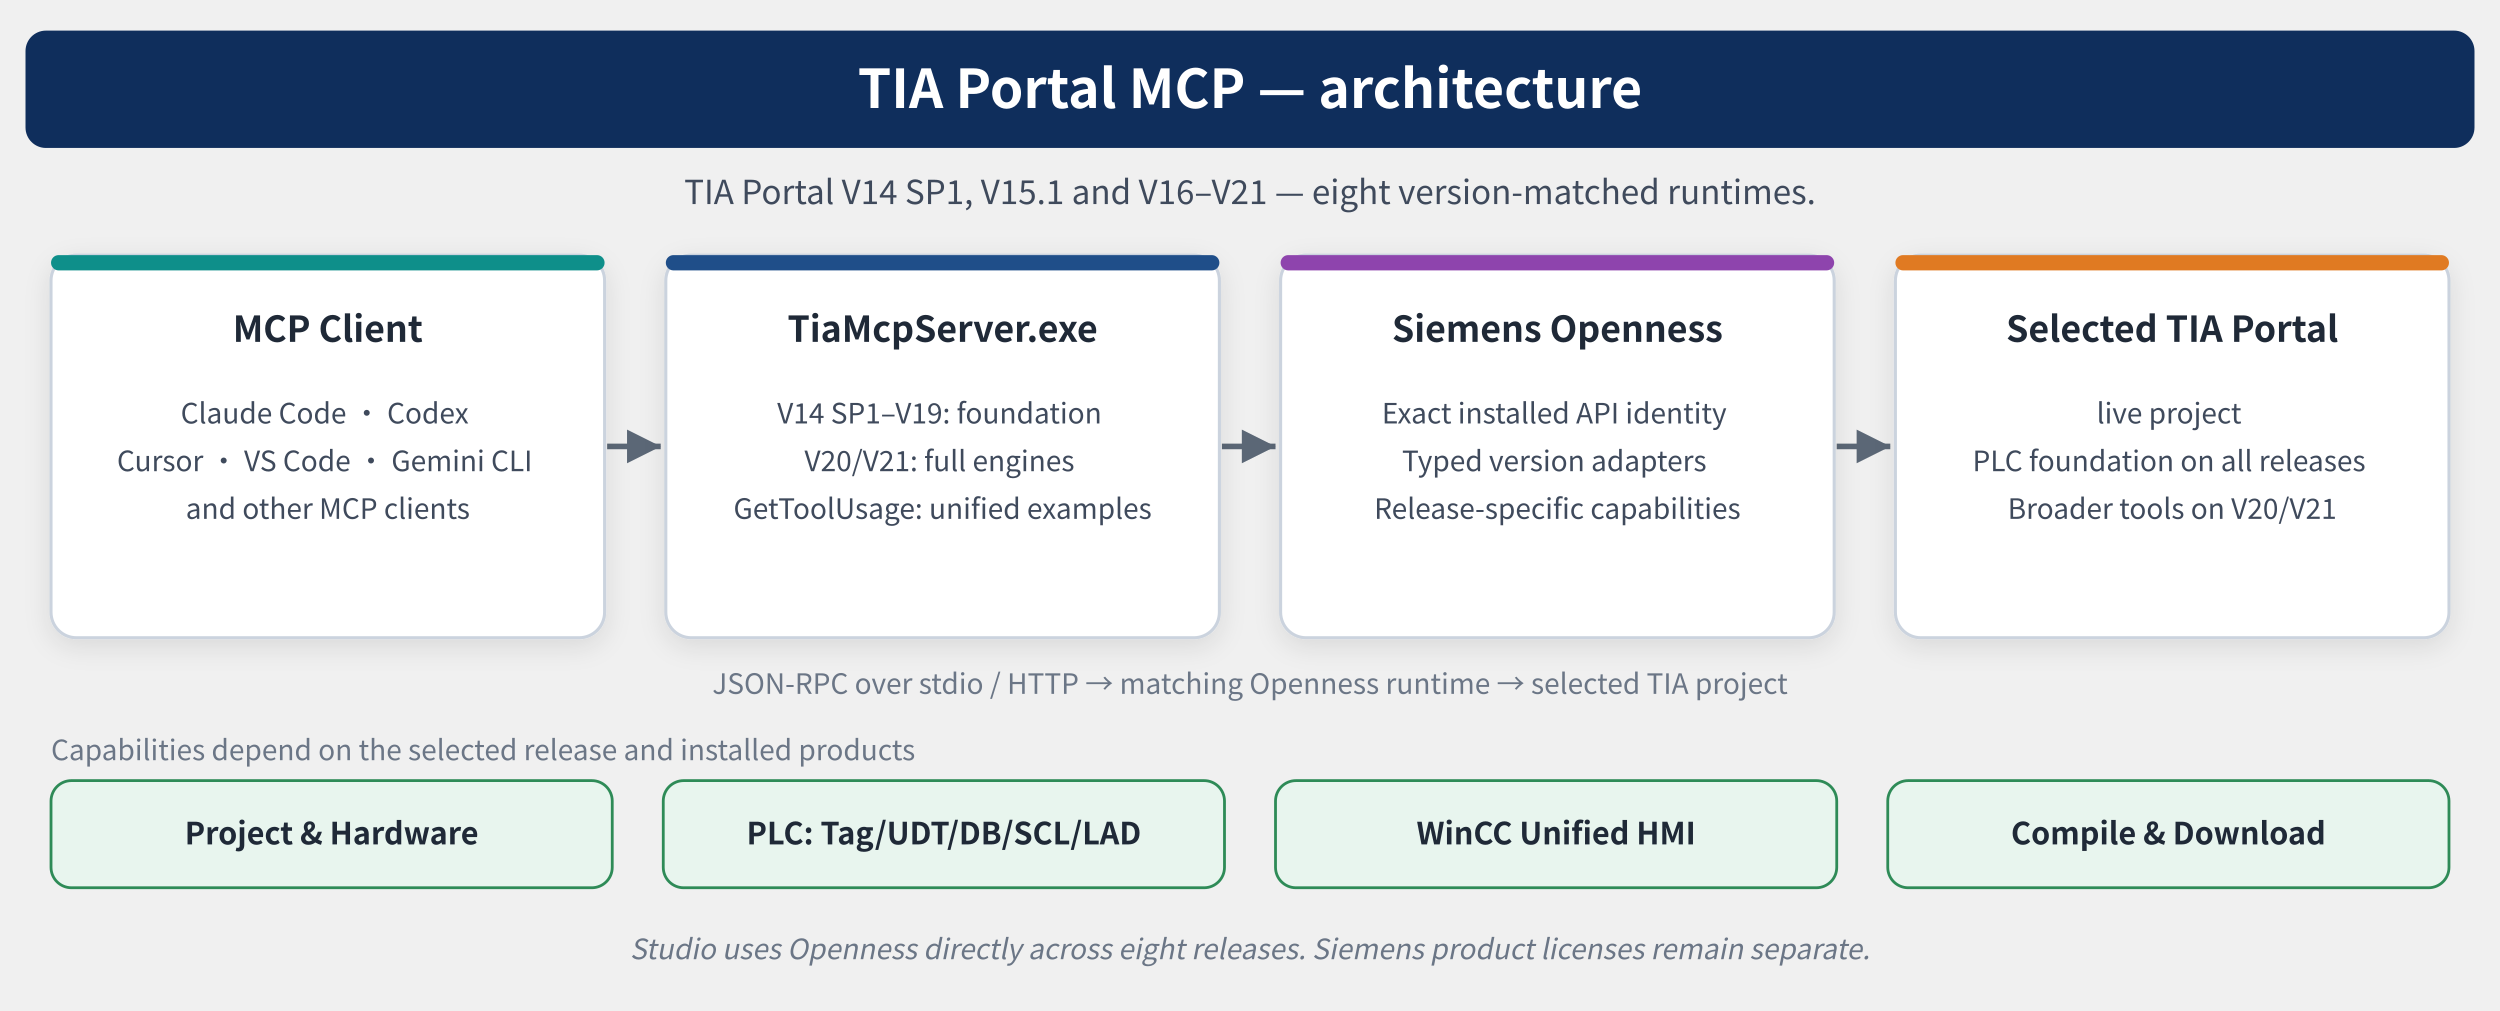
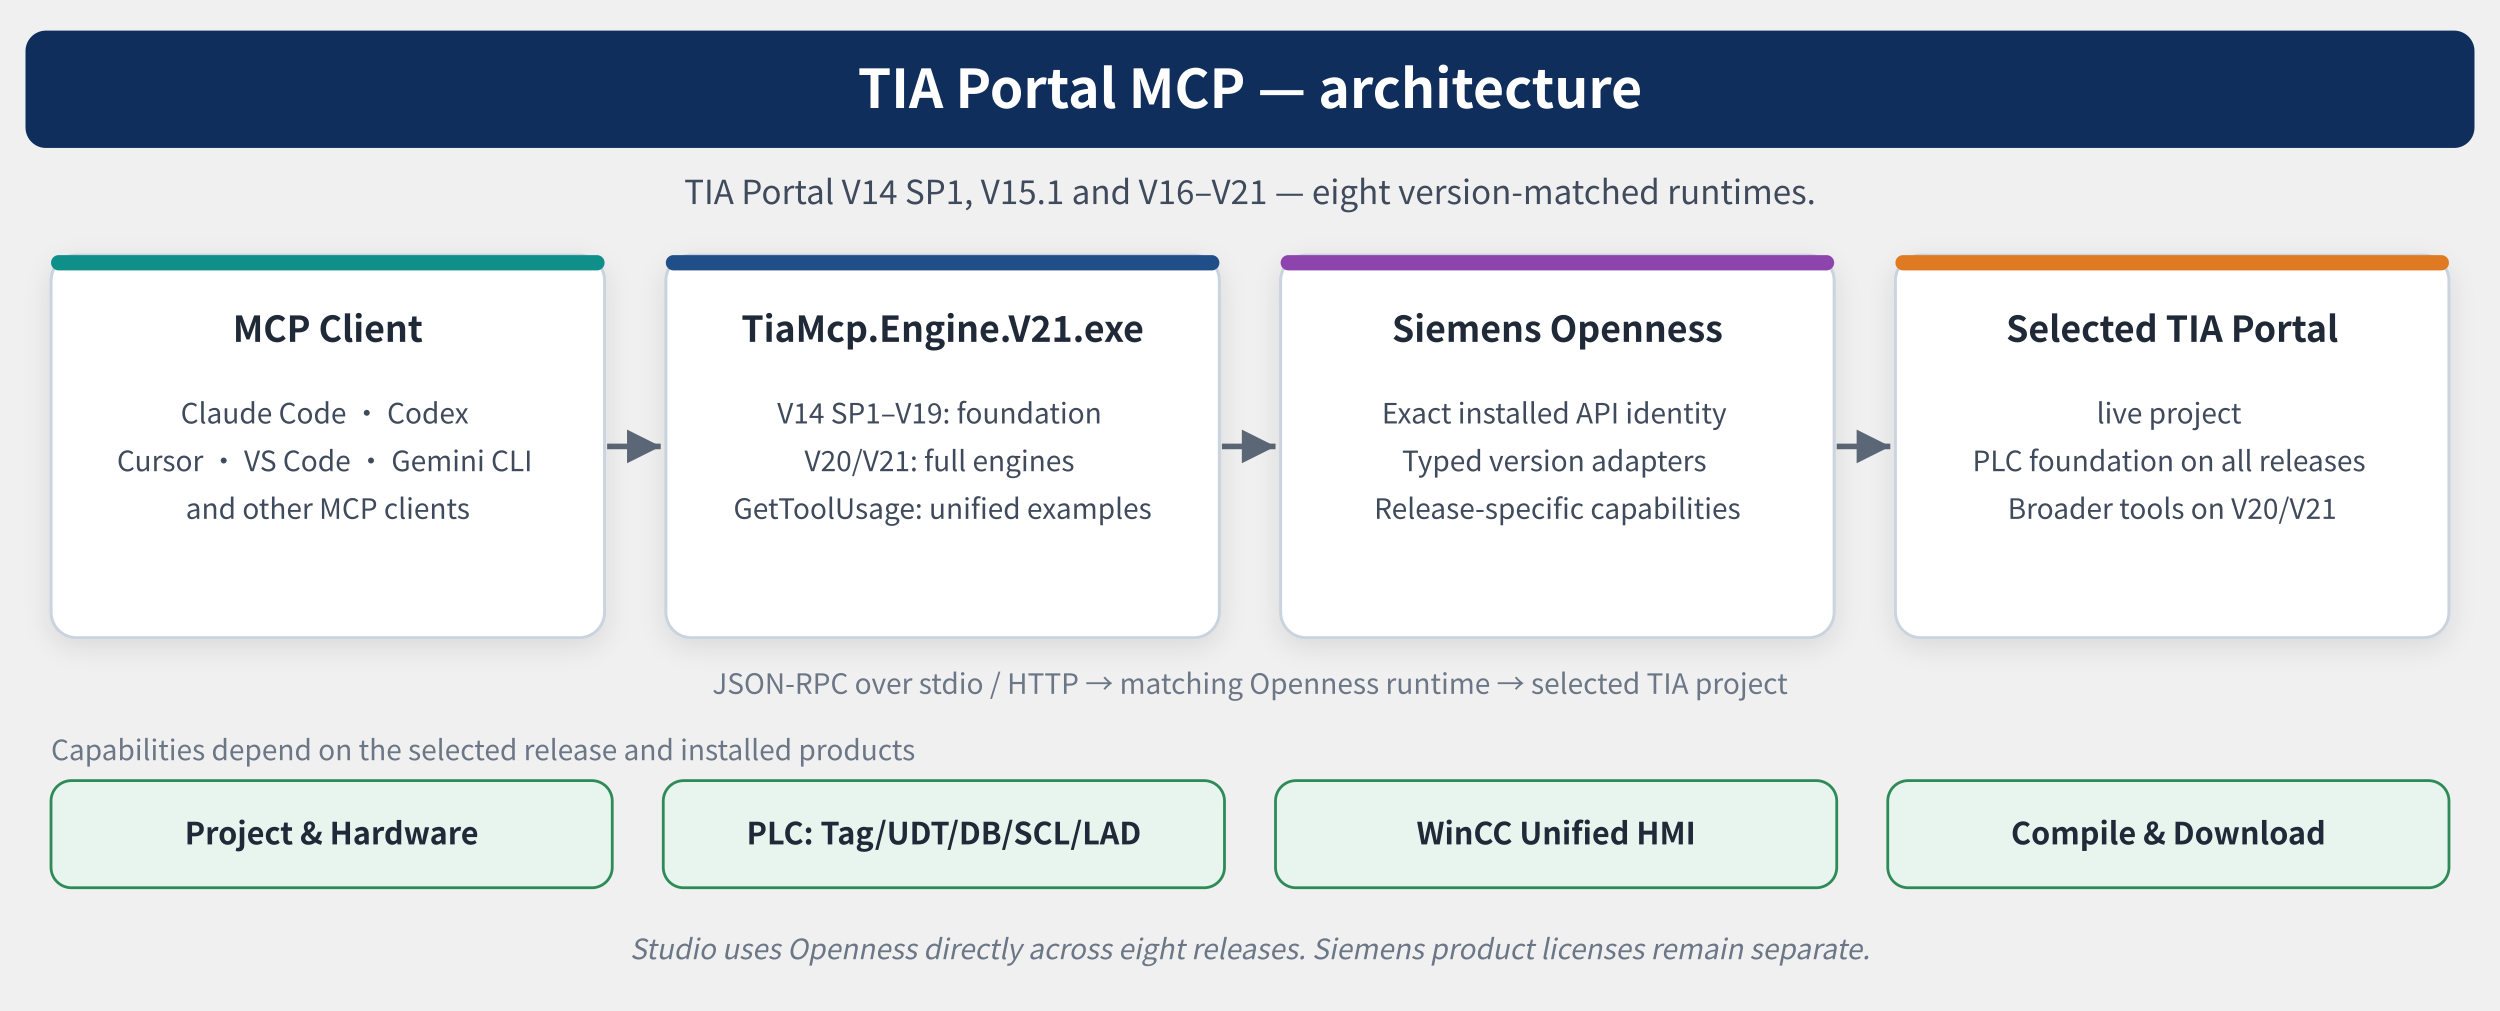
<svg xmlns="http://www.w3.org/2000/svg" viewBox="0 0 980 396" width="100%" style="max-width:980px;height:auto;" role="img" aria-label="TIA Portal MCP architecture">
  <defs>
    <style>
      .title { font: 700 21px 'Segoe UI','Microsoft YaHei','PingFang SC','Noto Sans CJK SC',sans-serif; fill:#FFFFFF; }
      .sub   { font: 13px 'Segoe UI','Microsoft YaHei','PingFang SC','Noto Sans CJK SC',sans-serif; fill:#3F4A5C; }
      .h2    { font: 700 14px 'Segoe UI','Microsoft YaHei','PingFang SC','Noto Sans CJK SC',sans-serif; fill:#1F2937; }
      .body  { font: 11px 'Segoe UI','Microsoft YaHei','PingFang SC','Noto Sans CJK SC',sans-serif; fill:#3F4A5C; }
      .chip  { font: 700 12px 'Segoe UI','Microsoft YaHei','PingFang SC','Noto Sans CJK SC',sans-serif; fill:#1F2937; }
      .lbl   { font: 11px 'Segoe UI','Microsoft YaHei','PingFang SC','Noto Sans CJK SC',sans-serif; fill:#6B7686; }
      .foot  { font: italic 11px 'Segoe UI','Microsoft YaHei','PingFang SC','Noto Sans CJK SC',sans-serif; fill:#6B7686; }
    </style>
    <filter id="sh" x="-10%" y="-10%" width="120%" height="130%">
      <feDropShadow dx="0" dy="3" stdDeviation="5" flood-opacity="0.10" />
    </filter>
    <marker id="ar" markerWidth="9" markerHeight="9" refX="6" refY="3" orient="auto">
      <path d="M0,0 L6,3 L0,6 Z" fill="#5B6776" />
    </marker>
  </defs>
  <rect x="10" y="12" width="960" height="46" rx="8" fill="#0F2E5C" />
  <text x="490" y="35" class="title" text-anchor="middle" dominant-baseline="middle">
    TIA Portal MCP — architecture
  </text>
  <text x="490" y="80" class="sub" text-anchor="middle">
    TIA Portal V14 SP1, V15.1 and V16–V21 — eight version-matched runtimes.
  </text>
  <line x1="238" y1="175" x2="259" y2="175" stroke="#5B6776" stroke-width="2.2" marker-end="url(#ar)" />
  <line x1="479" y1="175" x2="500" y2="175" stroke="#5B6776" stroke-width="2.2" marker-end="url(#ar)" />
  <line x1="720" y1="175" x2="741" y2="175" stroke="#5B6776" stroke-width="2.2" marker-end="url(#ar)" />
  <g transform="translate(20,100)">
    <rect width="217" height="150" rx="10" fill="#FFFFFF" stroke="#CBD3DE" stroke-width="1.2" filter="url(#sh)" />
    <rect width="217" height="6" rx="3" fill="#0E8F8A" />
    <text x="108.5" y="34" class="h2" text-anchor="middle">MCP Client</text>
    <text x="108.5" y="66" class="body" text-anchor="middle">
      <tspan x="108.5" dy="0">Claude Code · Codex</tspan>
      <tspan x="108.5" dy="1.7em">Cursor · VS Code · Gemini CLI</tspan>
      <tspan x="108.5" dy="1.7em">and other MCP clients</tspan>
    </text>
  </g>
  <g transform="translate(261,100)">
    <rect width="217" height="150" rx="10" fill="#FFFFFF" stroke="#CBD3DE" stroke-width="1.2" filter="url(#sh)" />
    <rect width="217" height="6" rx="3" fill="#1F4E89" />
-     <text x="108.5" y="34" class="h2" text-anchor="middle">TiaMcpServer.exe</text>
+     <text x="108.5" y="34" class="h2" text-anchor="middle">TiaMcp.Engine.V21.exe</text>
    <text x="108.5" y="66" class="body" text-anchor="middle">
      <tspan x="108.5" dy="0">V14 SP1–V19: foundation</tspan>
      <tspan x="108.5" dy="1.7em">V20/V21: full engines</tspan>
      <tspan x="108.5" dy="1.7em">GetToolUsage: unified examples</tspan>
    </text>
  </g>
  <g transform="translate(502,100)">
    <rect width="217" height="150" rx="10" fill="#FFFFFF" stroke="#CBD3DE" stroke-width="1.2" filter="url(#sh)" />
    <rect width="217" height="6" rx="3" fill="#8E44AD" />
    <text x="108.5" y="34" class="h2" text-anchor="middle">Siemens Openness</text>
    <text x="108.5" y="66" class="body" text-anchor="middle">
      <tspan x="108.5" dy="0">Exact installed API identity</tspan>
      <tspan x="108.5" dy="1.7em">Typed version adapters</tspan>
      <tspan x="108.5" dy="1.7em">Release-specific capabilities</tspan>
    </text>
  </g>
  <g transform="translate(743,100)">
    <rect width="217" height="150" rx="10" fill="#FFFFFF" stroke="#CBD3DE" stroke-width="1.2" filter="url(#sh)" />
    <rect width="217" height="6" rx="3" fill="#E07A22" />
    <text x="108.5" y="34" class="h2" text-anchor="middle">Selected TIA Portal</text>
    <text x="108.5" y="66" class="body" text-anchor="middle">
      <tspan x="108.5" dy="0">live project</tspan>
      <tspan x="108.5" dy="1.7em">PLC foundation on all releases</tspan>
      <tspan x="108.5" dy="1.7em">Broader tools on V20/V21</tspan>
    </text>
  </g>
  <text x="490" y="272" class="lbl" text-anchor="middle">
    JSON-RPC over stdio / HTTP  →  matching Openness runtime  →  selected TIA project
  </text>
  <text x="20" y="298" class="lbl">Capabilities depend on the selected release and installed products</text>
  <g class="chip">
    <rect x="20" y="306" width="220" height="42" rx="8" fill="#E8F5EE" stroke="#2E8B57" stroke-width="1.1" />
    <text x="130" y="331" text-anchor="middle">Project &amp; Hardware</text>
    <rect x="260" y="306" width="220" height="42" rx="8" fill="#E8F5EE" stroke="#2E8B57" stroke-width="1.1" />
    <text x="370" y="331" text-anchor="middle">PLC: Tag/UDT/DB/SCL/LAD</text>
    <rect x="500" y="306" width="220" height="42" rx="8" fill="#E8F5EE" stroke="#2E8B57" stroke-width="1.1" />
    <text x="610" y="331" text-anchor="middle">WinCC Unified HMI</text>
    <rect x="740" y="306" width="220" height="42" rx="8" fill="#E8F5EE" stroke="#2E8B57" stroke-width="1.1" />
    <text x="850" y="331" text-anchor="middle">Compile &amp; Download</text>
  </g>
  <text x="490" y="376" class="foot" text-anchor="middle">
    Studio uses Openness directly across eight releases. Siemens product licenses remain separate.
  </text>
</svg>
